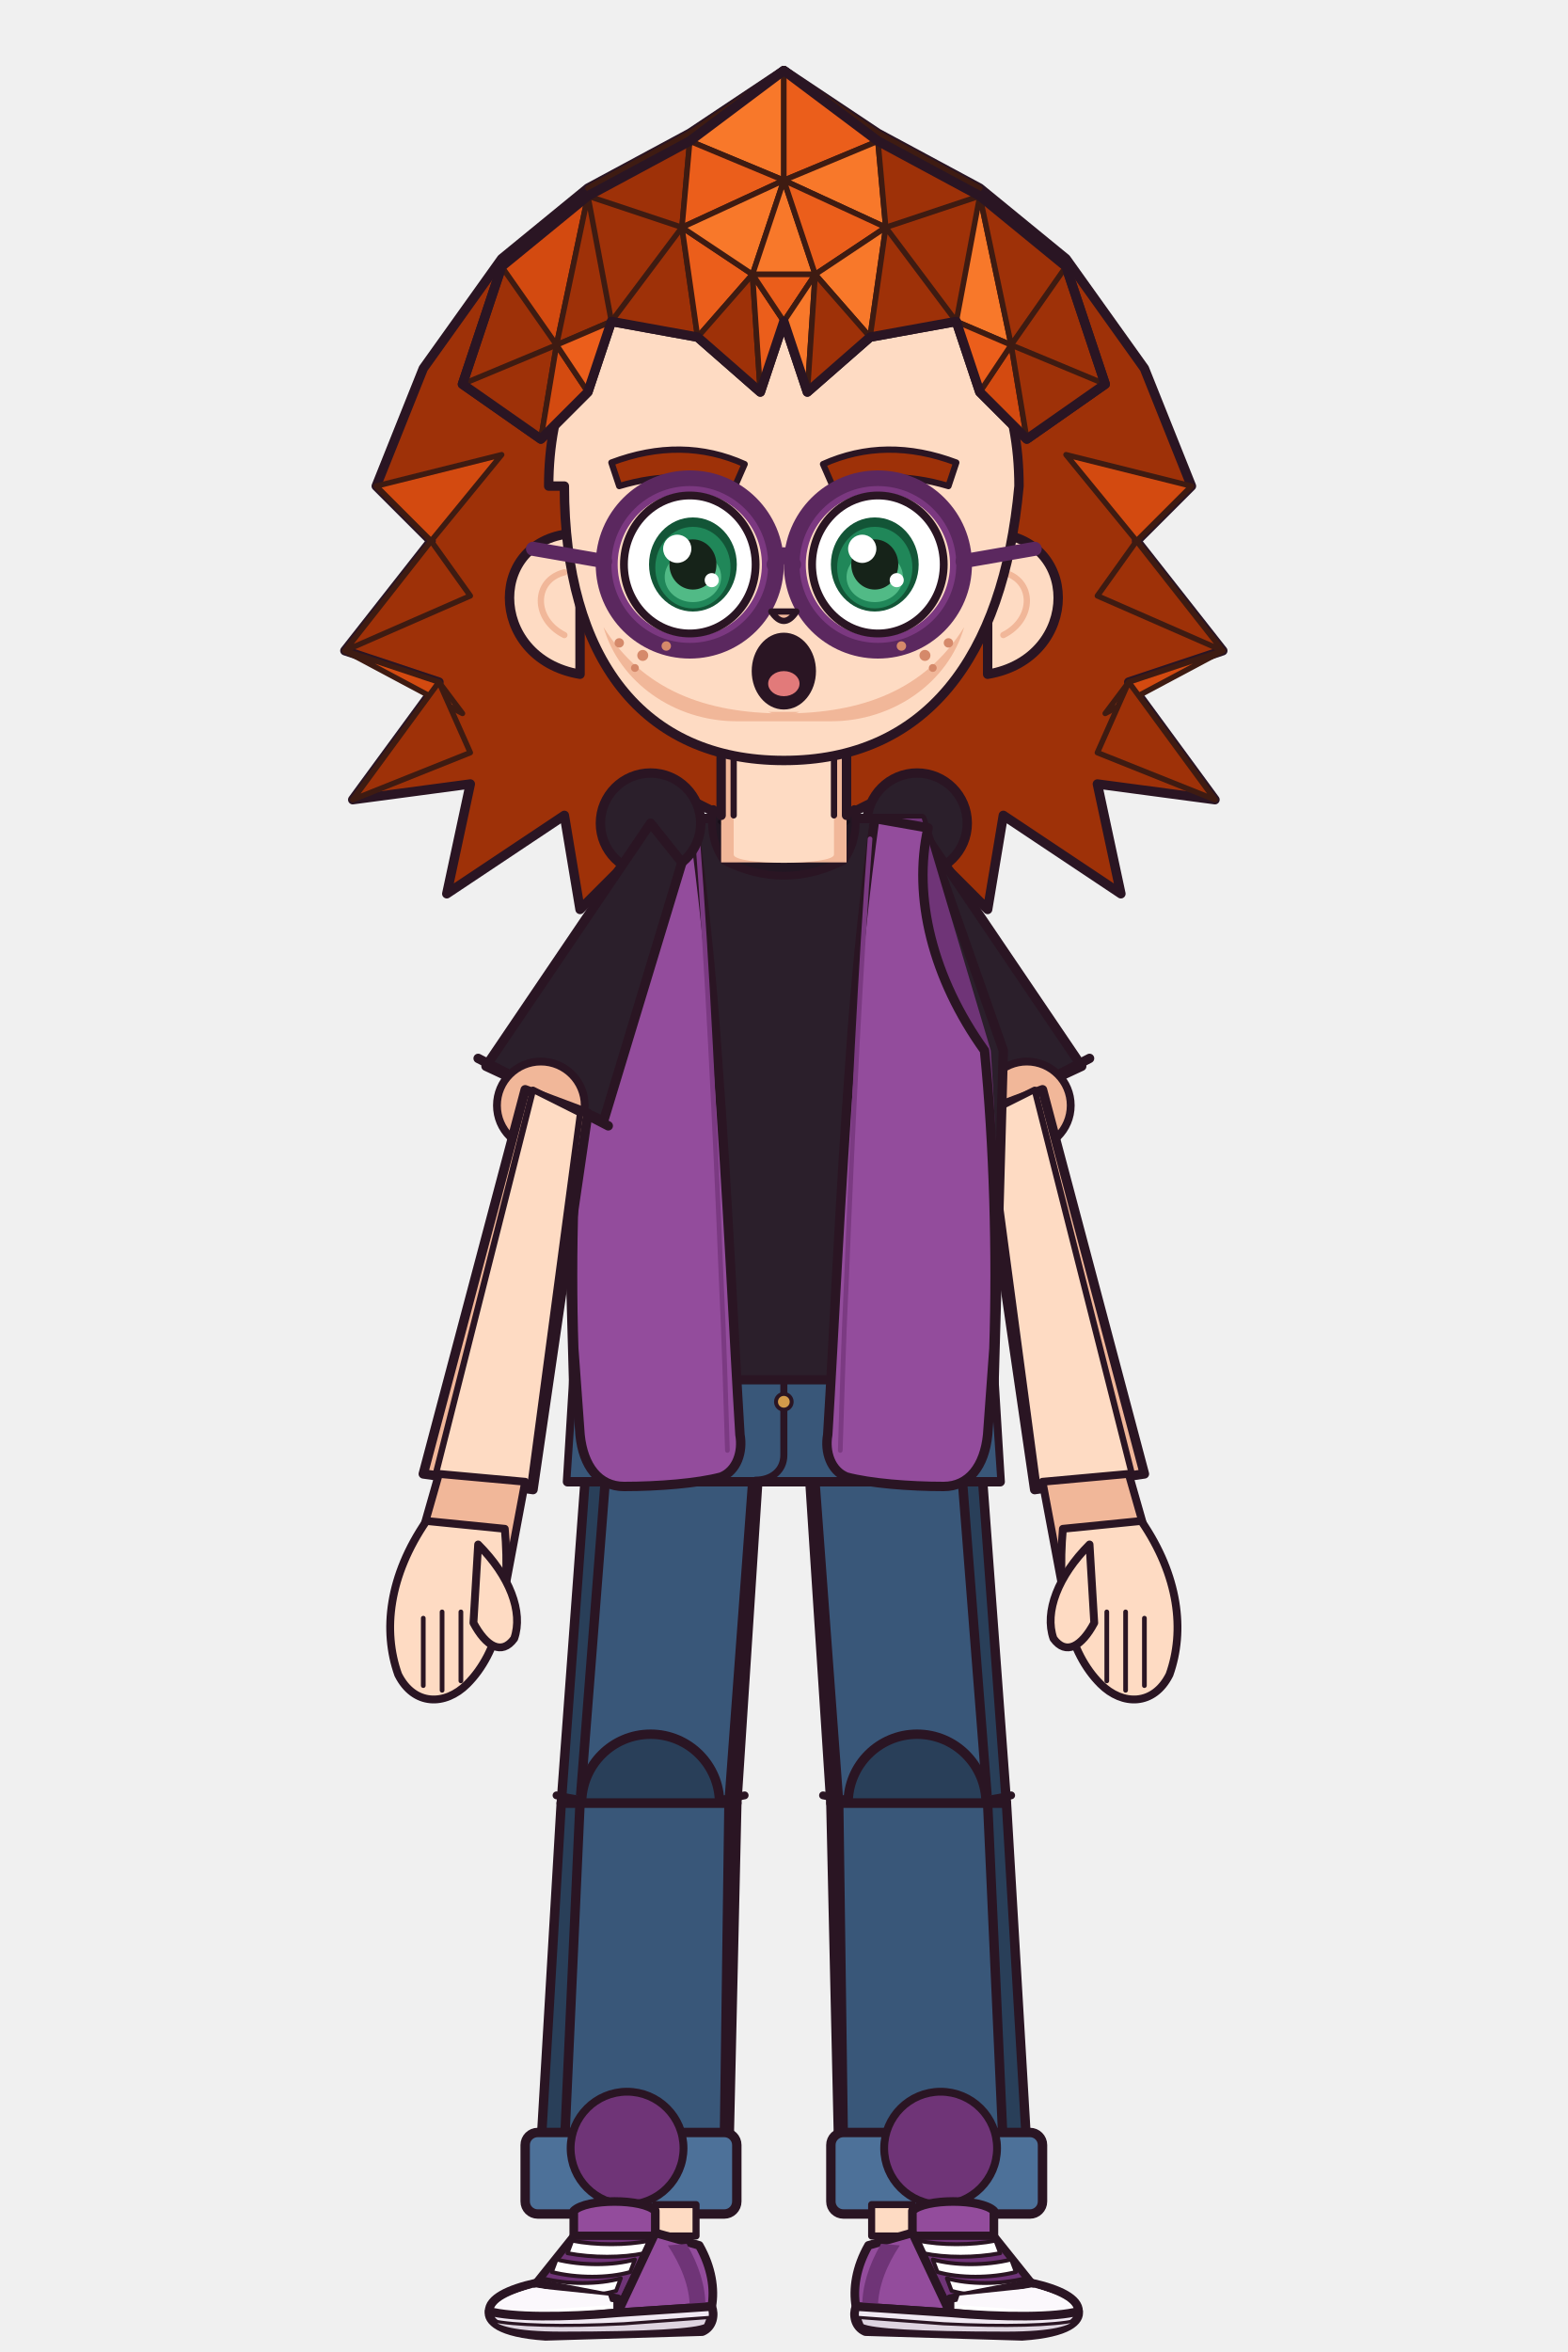
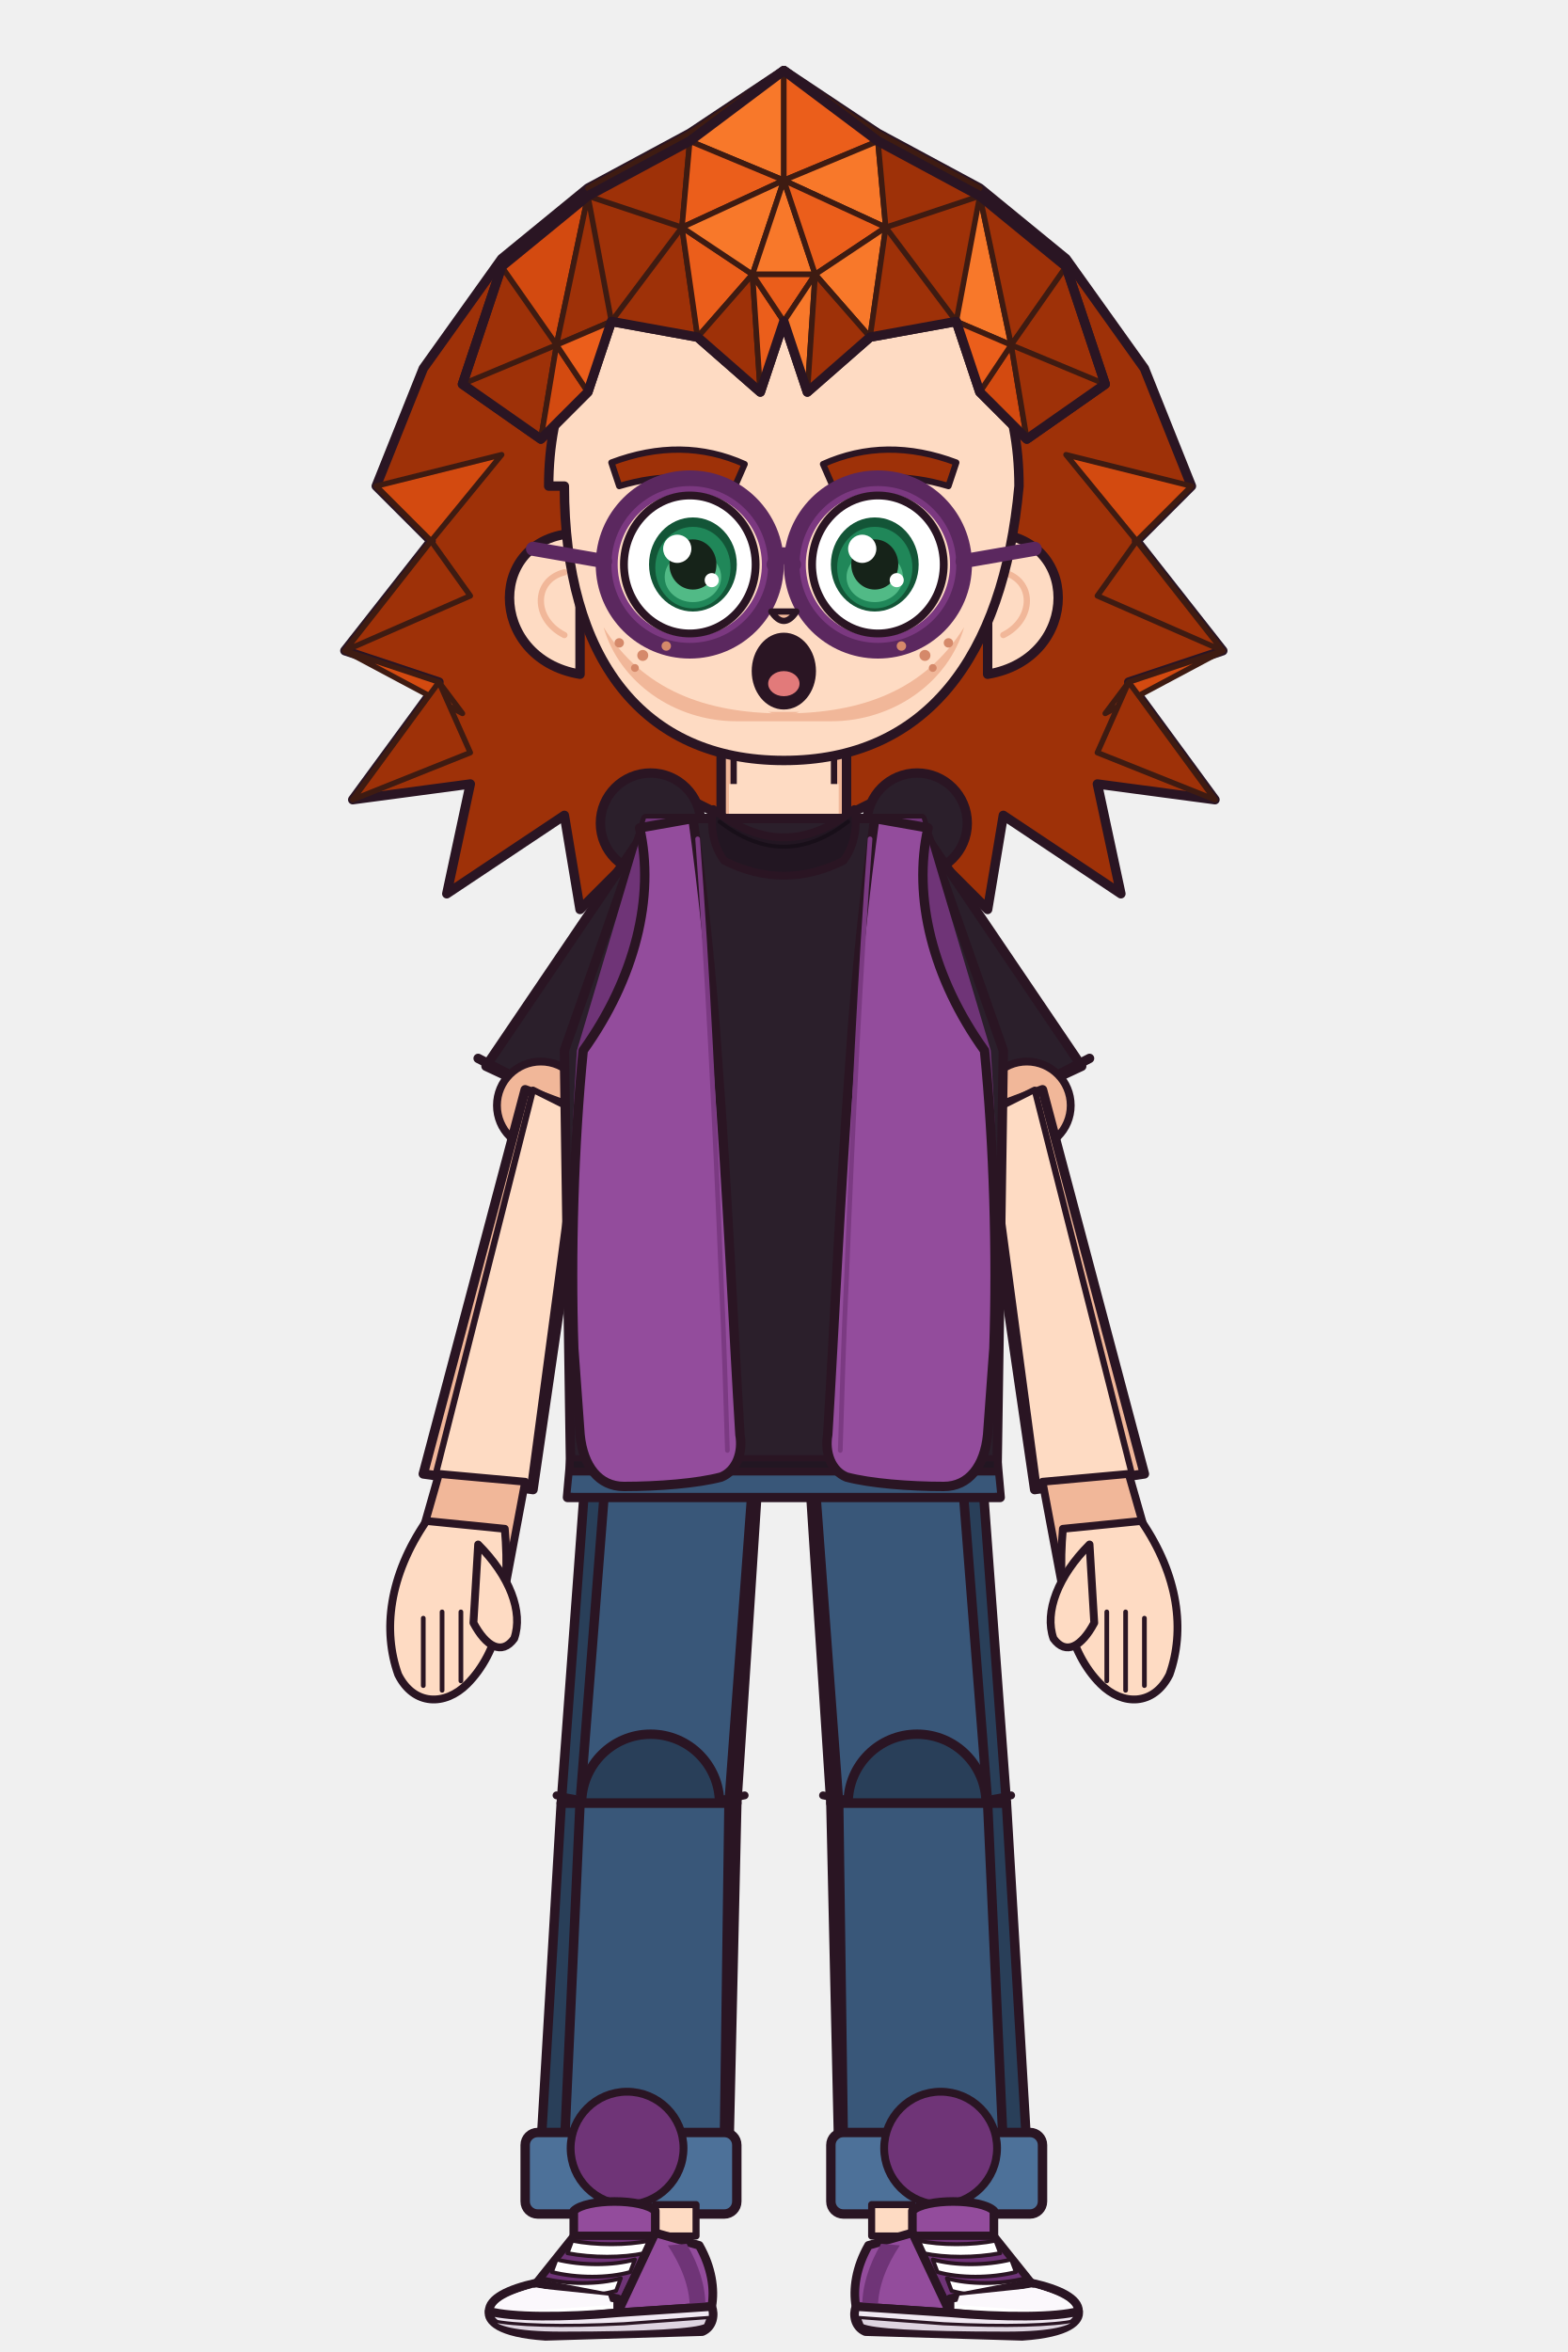
<svg xmlns="http://www.w3.org/2000/svg" viewBox="0 0 1000 1500" width="1000" height="1500">
  <rect width="1000" height="1500" fill="none" />
  <g id="character_root">
    <g id="fk_head_back" transform="rotate(0.0, 500, 520)">
      <g id="layer_head_back">
        <path fill="#9e3108" stroke="#2a1523" stroke-width="6" stroke-linecap="round" stroke-linejoin="round" d="M500 45 L440 85 L375 120 L320 165 L270 235 L240 310 L275 345 L220 415 L280 435 L225 510 L300 500 L285 570 L360 520 L370 580 L440 510 L500 540 L560 510 L630 580 L640 520 L715 570 L700 500 L775 510 L720 435 L780 415 L725 345 L760 310 L730 235 L680 165 L625 120 L560 85 Z" />
        <polygon points="240,310 275,345 320,290" fill="#d34a10" stroke="#3e1b12" stroke-width="3.5" stroke-linejoin="round" />
        <polygon points="275,345 220,415 300,380" fill="#9e3108" stroke="#3e1b12" stroke-width="3.5" stroke-linejoin="round" />
        <polygon points="220,415 280,435 295,455" fill="#d34a10" stroke="#3e1b12" stroke-width="3.5" stroke-linejoin="round" />
        <polygon points="280,435 225,510 300,480" fill="#9e3108" stroke="#3e1b12" stroke-width="3.5" stroke-linejoin="round" />
        <polygon points="760,310 725,345 680,290" fill="#d34a10" stroke="#3e1b12" stroke-width="3.5" stroke-linejoin="round" />
        <polygon points="725,345 780,415 700,380" fill="#9e3108" stroke="#3e1b12" stroke-width="3.5" stroke-linejoin="round" />
        <polygon points="780,415 720,435 705,455" fill="#d34a10" stroke="#3e1b12" stroke-width="3.5" stroke-linejoin="round" />
        <polygon points="720,435 775,510 700,480" fill="#9e3108" stroke="#3e1b12" stroke-width="3.5" stroke-linejoin="round" />
        <polygon points="500,45 440,85 500,140" fill="#eb5e1b" stroke="#3e1b12" stroke-width="3.5" stroke-linejoin="round" />
        <polygon points="500,45 500,140 560,85" fill="#f8782a" stroke="#3e1b12" stroke-width="3.5" stroke-linejoin="round" />
        <polygon points="440,85 375,120 440,165" fill="#9e3108" stroke="#3e1b12" stroke-width="3.5" stroke-linejoin="round" />
        <polygon points="440,85 440,165 500,140" fill="#d34a10" stroke="#3e1b12" stroke-width="3.5" stroke-linejoin="round" />
        <polygon points="560,85 500,140 560,165" fill="#d34a10" stroke="#3e1b12" stroke-width="3.5" stroke-linejoin="round" />
        <polygon points="560,85 625,120 560,165" fill="#9e3108" stroke="#3e1b12" stroke-width="3.5" stroke-linejoin="round" />
      </g>
    </g>
    <g id="fk_leg_r" transform="rotate(0.0, 565, 930)">
      <g id="layer_leg_upper_right">
        <circle cx="565" cy="930" r="48" fill="#293f59" stroke="#2a1523" stroke-width="6" />
        <path fill="#293f59" stroke="#2a1523" stroke-width="6" stroke-linecap="round" stroke-linejoin="round" d="M515 920 L530 1150 L642 1150 L625 920 Z" />
        <path fill="#395779" stroke="#2a1523" stroke-width="6" stroke-linecap="round" stroke-linejoin="round" d="M518 920 L535 1150 L630 1150 L612 920 Z" />
        <path fill="#293f59" stroke="#2a1523" stroke-width="5" stroke-linecap="round" d="M525 1145 Q585 1158 645 1145" />
      </g>
      <g id="fk_leg_lower_r" transform="rotate(0.0, 585, 1150)">
        <g id="layer_leg_lower_right">
          <circle cx="585" cy="1150" r="44" fill="#293f59" stroke="#2a1523" stroke-width="6" />
          <path fill="#293f59" stroke="#2a1523" stroke-width="6" stroke-linecap="round" stroke-linejoin="round" d="M530 1150 L535 1370 L655 1370 L642 1150 Z" />
          <path fill="#395779" stroke="#2a1523" stroke-width="6" stroke-linecap="round" stroke-linejoin="round" d="M535 1150 L538 1370 L640 1370 L630 1150 Z" />
          <rect x="530" y="1360" width="135" height="52" rx="8" fill="#4d7199" stroke="#2a1523" stroke-width="6" />
        </g>
        <g id="fk_shoe_r" transform="rotate(0.0, 600, 1380)">
          <g id="layer_shoe_right">
            <circle cx="600" cy="1370" r="36" fill="#6f3477" stroke="#2a1523" stroke-width="5" />
            <path fill="#fedbc3" stroke="#2a1523" stroke-width="4.5" stroke-linecap="round" stroke-linejoin="round" d="M582 1406 L556 1406 L556 1426 L582 1426 Z" />
            <path fill="#934c9c" stroke="#2a1523" stroke-width="5.5" stroke-linecap="round" stroke-linejoin="round" d="M634 1410 C626 1402 590 1402 582 1410 L582 1426 L634 1426 Z" />
            <path fill="#6f3477" stroke="#2a1523" stroke-width="5" stroke-linecap="round" stroke-linejoin="round" d="M634 1426 L582 1426 L606 1474 L658 1456 Z" />
            <path fill="#ffffff" stroke="#2a1523" stroke-width="2.5" stroke-linejoin="round" d="M635 1429 C620 1432 600 1432 586 1429 L589 1437 C603 1440 622 1440 638 1437 Z" />
            <path fill="#ffffff" stroke="#2a1523" stroke-width="2.5" stroke-linejoin="round" d="M645 1441 C629 1445 609 1445 595 1441 L598 1449 C612 1453 632 1453 648 1449 Z" />
            <path fill="#ffffff" stroke="#2a1523" stroke-width="2.5" stroke-linejoin="round" d="M654 1453 C638 1457 618 1457 604 1453 L607 1461 C621 1465 641 1465 657 1461 Z" />
            <path fill="#934c9c" stroke="#2a1523" stroke-width="5.5" stroke-linecap="round" stroke-linejoin="round" d="M582 1424 L554 1432 C546 1446 544 1460 546 1471 L606 1475 L582 1424 Z" />
            <path fill="#6f3477" d="M562 1431 C554 1445 550 1458 550 1471 L560 1472 C560 1458 566 1444 574 1432 Z" />
            <path fill="#ffffff" stroke="#2a1523" stroke-width="5.5" stroke-linecap="round" stroke-linejoin="round" d="M658 1456 C676 1460 688 1466 688 1474 C688 1478 678 1481 650 1479 L606 1475 L606 1466 Z" />
            <path fill="#fbf8fc" d="M660 1459 C674 1463 684 1468 684 1474 L652 1473 L610 1470 L612 1464 Z" />
            <path fill="#f0e8f2" stroke="#2a1523" stroke-width="5.5" stroke-linecap="round" stroke-linejoin="round" d="M688 1474 C689 1480 682 1488 652 1490 L552 1487 C545 1484 544 1476 546 1471 L606 1475 C640 1478 674 1478 688 1474 Z" />
            <path fill="#ded4e0" stroke="#2a1523" stroke-width="2" stroke-linejoin="round" d="M686 1480 C672 1483 642 1484 602 1482 L548 1478 L550 1483 C556 1486 585 1488 642 1488 C672 1488 684 1484 686 1480 Z" />
          </g>
        </g>
      </g>
    </g>
    <g id="fk_leg_l" transform="rotate(0.0, 435, 930)">
      <g id="layer_leg_upper_left">
        <circle cx="435" cy="930" r="48" fill="#293f59" stroke="#2a1523" stroke-width="6" />
        <path fill="#293f59" stroke="#2a1523" stroke-width="6" stroke-linecap="round" stroke-linejoin="round" d="M375 920 L358 1150 L470 1150 L485 920 Z" />
        <path fill="#395779" stroke="#2a1523" stroke-width="6" stroke-linecap="round" stroke-linejoin="round" d="M388 920 L370 1150 L465 1150 L482 920 Z" />
        <path fill="#293f59" stroke="#2a1523" stroke-width="5" stroke-linecap="round" d="M355 1145 Q415 1158 475 1145" />
      </g>
      <g id="fk_leg_lower_l" transform="rotate(0.0, 415, 1150)">
        <g id="layer_leg_lower_left">
          <circle cx="415" cy="1150" r="44" fill="#293f59" stroke="#2a1523" stroke-width="6" />
          <path fill="#293f59" stroke="#2a1523" stroke-width="6" stroke-linecap="round" stroke-linejoin="round" d="M358 1150 L345 1370 L465 1370 L470 1150 Z" />
          <path fill="#395779" stroke="#2a1523" stroke-width="6" stroke-linecap="round" stroke-linejoin="round" d="M370 1150 L360 1370 L462 1370 L465 1150 Z" />
          <rect x="335" y="1360" width="135" height="52" rx="8" fill="#4d7199" stroke="#2a1523" stroke-width="6" />
        </g>
        <g id="fk_shoe_l" transform="rotate(0.0, 400, 1380)">
          <g id="layer_shoe_left">
            <circle cx="400" cy="1370" r="36" fill="#6f3477" stroke="#2a1523" stroke-width="5" />
            <path fill="#fedbc3" stroke="#2a1523" stroke-width="4.5" stroke-linecap="round" stroke-linejoin="round" d="M418 1406 L444 1406 L444 1426 L418 1426 Z" />
            <path fill="#934c9c" stroke="#2a1523" stroke-width="5.5" stroke-linecap="round" stroke-linejoin="round" d="M366 1410 C374 1402 410 1402 418 1410 L418 1426 L366 1426 Z" />
            <path fill="#6f3477" stroke="#2a1523" stroke-width="5" stroke-linecap="round" stroke-linejoin="round" d="M366 1426 L418 1426 L394 1474 L342 1456 Z" />
            <path fill="#ffffff" stroke="#2a1523" stroke-width="2.5" stroke-linejoin="round" d="M365 1429 C380 1432 400 1432 414 1429 L411 1437 C397 1440 378 1440 362 1437 Z" />
            <path fill="#ffffff" stroke="#2a1523" stroke-width="2.5" stroke-linejoin="round" d="M355 1441 C371 1445 391 1445 405 1441 L402 1449 C388 1453 368 1453 352 1449 Z" />
            <path fill="#ffffff" stroke="#2a1523" stroke-width="2.5" stroke-linejoin="round" d="M346 1453 C362 1457 382 1457 396 1453 L393 1461 C379 1465 359 1465 343 1461 Z" />
            <path fill="#934c9c" stroke="#2a1523" stroke-width="5.5" stroke-linecap="round" stroke-linejoin="round" d="M418 1424 L446 1432 C454 1446 456 1460 454 1471 L394 1475 L418 1424 Z" />
            <path fill="#6f3477" d="M438 1431 C446 1445 450 1458 450 1471 L440 1472 C440 1458 434 1444 426 1432 Z" />
            <path fill="#ffffff" stroke="#2a1523" stroke-width="5.5" stroke-linecap="round" stroke-linejoin="round" d="M342 1456 C324 1460 312 1466 312 1474 C312 1478 322 1481 350 1479 L394 1475 L394 1466 Z" />
            <path fill="#fbf8fc" d="M340 1459 C326 1463 316 1468 316 1474 L348 1473 L390 1470 L388 1464 Z" />
            <path fill="#f0e8f2" stroke="#2a1523" stroke-width="5.5" stroke-linecap="round" stroke-linejoin="round" d="M312 1474 C311 1480 318 1488 348 1490 L448 1487 C455 1484 456 1476 454 1471 L394 1475 C360 1478 326 1478 312 1474 Z" />
            <path fill="#ded4e0" stroke="#2a1523" stroke-width="2" stroke-linejoin="round" d="M314 1480 C328 1483 358 1484 398 1482 L452 1478 L450 1483 C444 1486 415 1488 358 1488 C328 1488 316 1484 314 1480 Z" />
          </g>
        </g>
      </g>
    </g>
    <g id="fk_arm_r" transform="rotate(0.0, 585, 525)">
      <g id="layer_arm_upper_right">
        <circle cx="585" cy="525" r="32" fill="#2b1f2b" stroke="#2a1523" stroke-width="6" />
        <path fill="#2b1f2b" stroke="#2a1523" stroke-width="6" stroke-linecap="round" stroke-linejoin="round" d="M585 525 L690 680 L615 715 L565 550 Z" />
        <path fill="#2b1f2b" stroke="#2a1523" stroke-width="6" stroke-linecap="round" stroke-linejoin="round" d="M695 675 L612 718" />
      </g>
      <g id="fk_arm_lower_r" transform="rotate(0.0, 655, 705)">
        <g id="layer_arm_lower_right">
          <circle cx="655" cy="705" r="28" fill="#f1b799" stroke="#2a1523" stroke-width="5" />
          <path fill="#f1b799" stroke="#2a1523" stroke-width="6" stroke-linecap="round" stroke-linejoin="round" d="M665 695 L730 940 L660 950 L625 710 Z" />
          <path fill="#fedbc3" stroke="#2a1523" stroke-width="4" stroke-linecap="round" stroke-linejoin="round" d="M660 695 L722 940 L662 950 L630 710 Z" />
          <g id="girl_hand_r">
            <path fill="#f1b799" stroke="#2a1523" stroke-width="5" stroke-linecap="round" stroke-linejoin="round" d="M720 940 L740 1010 L680 1025 L665 945 Z" />
            <path fill="#fedbc3" stroke="#2a1523" stroke-width="5" stroke-linecap="round" stroke-linejoin="round" d="M728 970 C752 1005 756 1040 746 1068 C736 1088 716 1088 702 1074 C682 1054 674 1020 678 975 Z" />
            <path fill="#fedbc3" stroke="#2a1523" stroke-width="5" stroke-linecap="round" stroke-linejoin="round" d="M695 985 C675 1005 666 1028 672 1045 C680 1056 690 1050 698 1035 Z" />
            <line x1="730" y1="1075" x2="730" y2="1032" stroke="#2a1523" stroke-width="3" stroke-linecap="round" />
            <line x1="718" y1="1078" x2="718" y2="1028" stroke="#2a1523" stroke-width="3" stroke-linecap="round" />
            <line x1="706" y1="1072" x2="706" y2="1028" stroke="#2a1523" stroke-width="3" stroke-linecap="round" />
          </g>
        </g>
      </g>
    </g>
-     <g id="layer_torso">
-       <path fill="#fedbc3" stroke="none" d="M465 500 L465 524 Q500 545 535 524 L535 500 Z" />
-       <path fill="#2b1f2b" stroke="#2a1523" stroke-width="6" stroke-linecap="round" stroke-linejoin="round" d="M412 522 L360 670 L366 885 L634 885 L640 670 L588 522 Z" />
-       <path fill="#221622" stroke="#2a1523" stroke-width="5" stroke-linecap="round" stroke-linejoin="round" d="M455 516 Q500 552 545 516 C548 532 542 544 538 549 Q500 568 462 549 C458 544 452 532 455 516 Z" />
-       <path fill="none" stroke="#180f19" stroke-width="2.5" stroke-linecap="round" d="M459 524 Q500 556 541 524" />
-       <path fill="#293f59" stroke="#2a1523" stroke-width="6" stroke-linecap="round" stroke-linejoin="round" d="M366 880 L362 945 L638 945 L634 880 Z" />
-       <path fill="#395779" stroke="none" d="M368 883 L364 942 L636 942 L632 883 Z" />
-       <path fill="none" stroke="#2a1523" stroke-width="4.5" stroke-linecap="round" d="M500 882 L500 928 C500 938 492 944 482 944" />
-       <circle cx="500" cy="894" r="5" fill="#d29a4a" stroke="#2a1523" stroke-width="2.5" />
-       <path fill="none" stroke="#2a1523" stroke-width="4" stroke-linecap="round" d="M395 905 Q415 918 425 942" />
-       <path fill="none" stroke="#2a1523" stroke-width="4" stroke-linecap="round" d="M605 905 Q585 918 575 942" />
-       <path fill="#6f3477" d="M412 522 L368 670 C364 730 362 800 365 860 L368 915 C372 935 380 948 398 948 L460 942 C470 938 474 928 472 915 C468 850 464 760 458 680 L442 522 Z" />
-       <path fill="#6f3477" d="M588 522 L632 670 C636 730 638 800 635 860 L632 915 C628 935 620 948 602 948 L540 942 C530 938 526 928 528 915 C532 850 536 760 542 680 L558 522 Z" />
-       <path fill="#934c9c" stroke="#2a1523" stroke-width="6" stroke-linecap="round" stroke-linejoin="round" d="M442 522 L408 528 C418 572 405 624 372 670 C366 730 364 800 366 860 L370 915 C372 935 382 948 398 948 C420 948 445 946 460 942 C470 938 474 926 472 915 C468 850 464 760 458 680 C454 620 448 565 442 522 Z" />
-       <path fill="none" stroke="#7b3a82" stroke-width="3" stroke-linecap="round" d="M445 535 C451 615 456 715 460 815 C462 855 463 895 464 925" />
-       <path fill="#934c9c" stroke="#2a1523" stroke-width="6" stroke-linecap="round" stroke-linejoin="round" d="M558 522 L592 528 C582 572 595 624 628 670 C634 730 636 800 634 860 L630 915 C628 935 618 948 602 948 C580 948 555 946 540 942 C530 938 526 926 528 915 C532 850 536 760 542 680 C546 620 552 565 558 522 Z" />
-       <path fill="none" stroke="#7b3a82" stroke-width="3" stroke-linecap="round" d="M555 535 C549 615 544 715 540 815 C538 855 537 895 536 925" />
+     <g id="fk_arm_l" transform="rotate(0.0, 415, 525)">
+       <g id="layer_arm_upper_left">
+         <circle cx="415" cy="525" r="32" fill="#2b1f2b" stroke="#2a1523" stroke-width="6" />
+         <path fill="#2b1f2b" stroke="#2a1523" stroke-width="6" stroke-linecap="round" stroke-linejoin="round" d="M415 525 L310 680 L385 715 L435 550 Z" />
+         <path fill="#2b1f2b" stroke="#2a1523" stroke-width="6" stroke-linecap="round" stroke-linejoin="round" d="M305 675 L388 718" />
+       </g>
+       <g id="fk_arm_lower_l" transform="rotate(0.0, 345, 705)">
+         <g id="layer_arm_lower_left">
+           <circle cx="345" cy="705" r="28" fill="#f1b799" stroke="#2a1523" stroke-width="5" />
+           <path fill="#f1b799" stroke="#2a1523" stroke-width="6" stroke-linecap="round" stroke-linejoin="round" d="M335 695 L270 940 L340 950 L375 710 Z" />
+           <path fill="#fedbc3" stroke="#2a1523" stroke-width="4" stroke-linecap="round" stroke-linejoin="round" d="M340 695 L278 940 L338 950 L370 710 Z" />
+           <g id="girl_hand_l">
+             <path fill="#f1b799" stroke="#2a1523" stroke-width="5" stroke-linecap="round" stroke-linejoin="round" d="M280 940 L260 1010 L320 1025 L335 945 Z" />
+             <path fill="#fedbc3" stroke="#2a1523" stroke-width="5" stroke-linecap="round" stroke-linejoin="round" d="M272 970 C248 1005 244 1040 254 1068 C264 1088 284 1088 298 1074 C318 1054 326 1020 322 975 Z" />
+             <path fill="#fedbc3" stroke="#2a1523" stroke-width="5" stroke-linecap="round" stroke-linejoin="round" d="M305 985 C325 1005 334 1028 328 1045 C320 1056 310 1050 302 1035 Z" />
+             <line x1="270" y1="1075" x2="270" y2="1032" stroke="#2a1523" stroke-width="3" stroke-linecap="round" />
+             <line x1="282" y1="1078" x2="282" y2="1028" stroke="#2a1523" stroke-width="3" stroke-linecap="round" />
+             <line x1="294" y1="1072" x2="294" y2="1028" stroke="#2a1523" stroke-width="3" stroke-linecap="round" />
+           </g>
+         </g>
+       </g>
    </g>
    <g id="fk_head_base" transform="rotate(0.0, 500, 520)">
      <g id="layer_head_base">
        <path fill="#f1b799" d="M460 450 L460 550 L540 550 L540 450 Z" />
        <line x1="460" y1="450" x2="460" y2="520" stroke="#2a1523" stroke-width="6" stroke-linecap="round" />
        <line x1="540" y1="450" x2="540" y2="520" stroke="#2a1523" stroke-width="6" stroke-linecap="round" />
        <path fill="#fedbc3" d="M468 450 L468 545 C468 552 532 552 532 545 L532 450 Z" />
        <line x1="468" y1="450" x2="468" y2="520" stroke="#2a1523" stroke-width="4" stroke-linecap="round" />
        <line x1="532" y1="450" x2="532" y2="520" stroke="#2a1523" stroke-width="4" stroke-linecap="round" />
        <path fill="#fedbc3" stroke="#2a1523" stroke-width="6" stroke-linecap="round" stroke-linejoin="round" d="M370 340 C310 340 310 420 370 430 Z" />
        <path fill="none" stroke="#f1b799" stroke-width="4" stroke-linecap="round" d="M360 365 C340 370 340 395 360 405" />
        <path fill="#fedbc3" stroke="#2a1523" stroke-width="6" stroke-linecap="round" stroke-linejoin="round" d="M630 340 C690 340 690 420 630 430 Z" />
        <path fill="none" stroke="#f1b799" stroke-width="4" stroke-linecap="round" d="M640 365 C660 370 660 395 640 405" />
        <path fill="#fedbc3" stroke="#2a1523" stroke-width="6" stroke-linecap="round" stroke-linejoin="round" d="M350 310 C350 100 650 100 650 310 C640 420 590 485 500 485 C410 485 360 420 360 310 Z" />
        <path fill="#f1b799" d="M470 460 C430 460 395 435 385 400 C410 440 450 455 500 455 C550 455 590 440 615 400 C605 435 570 460 530 460 Z" />
        <path fill="#9e3108" stroke="#2a1523" stroke-width="4" stroke-linecap="round" stroke-linejoin="round" d="M390 295 Q435 278 475 296 L468 312 Q435 298 395 310 Z" />
        <path fill="#9e3108" stroke="#2a1523" stroke-width="4" stroke-linecap="round" stroke-linejoin="round" d="M610 295 Q565 278 525 296 L532 312 Q565 298 605 310 Z" />
        <circle cx="440" cy="360" r="54" fill="none" stroke="#5b285f" stroke-width="12" stroke-linecap="round" />
        <circle cx="440" cy="360" r="48" fill="none" stroke="#7b3880" stroke-width="4" />
        <circle cx="560" cy="360" r="54" fill="none" stroke="#5b285f" stroke-width="12" stroke-linecap="round" />
        <circle cx="560" cy="360" r="48" fill="none" stroke="#7b3880" stroke-width="4" />
        <path fill="none" stroke="#5b285f" stroke-width="10" stroke-linecap="round" d="M494 360 Q500 348 506 360" />
        <line x1="386" y1="358" x2="340" y2="350" stroke="#5b285f" stroke-width="9" stroke-linecap="round" />
        <line x1="614" y1="358" x2="660" y2="350" stroke="#5b285f" stroke-width="9" stroke-linecap="round" />
        <circle cx="395" cy="410" r="3" fill="#d5896a" />
        <circle cx="410" cy="418" r="3.5" fill="#d5896a" />
        <circle cx="425" cy="412" r="3" fill="#d5896a" />
        <circle cx="405" cy="426" r="2.5" fill="#d5896a" />
        <circle cx="605" cy="410" r="3" fill="#d5896a" />
        <circle cx="590" cy="418" r="3.5" fill="#d5896a" />
        <circle cx="575" cy="412" r="3" fill="#d5896a" />
        <circle cx="595" cy="426" r="2.5" fill="#d5896a" />
        <path fill="#f1b799" stroke="#2a1523" stroke-width="4" stroke-linecap="round" stroke-linejoin="round" d="M492 390 Q500 402 508 390 Z" />
        <path fill="#9e3108" stroke="#2a1523" stroke-width="6" stroke-linecap="round" stroke-linejoin="round" d="M500 45 L440 90 L375 125 L320 170 L295 245 L345 280 L375 250 L390 205 L445 215 L485 250 L500 205 L515 250 L555 215 L610 205 L625 250 L655 280 L705 245 L680 170 L625 125 L560 90 Z" />
        <polygon points="500,45 440,90 500,115" fill="#f8782a" stroke="#3e1b12" stroke-width="3.5" stroke-linejoin="round" />
        <polygon points="500,45 500,115 560,90" fill="#eb5e1b" stroke="#3e1b12" stroke-width="3.5" stroke-linejoin="round" />
        <polygon points="440,90 375,125 435,145" fill="#9e3108" stroke="#3e1b12" stroke-width="3.5" stroke-linejoin="round" />
        <polygon points="440,90 435,145 500,115" fill="#eb5e1b" stroke="#3e1b12" stroke-width="3.5" stroke-linejoin="round" />
        <polygon points="560,90 500,115 565,145" fill="#f8782a" stroke="#3e1b12" stroke-width="3.5" stroke-linejoin="round" />
        <polygon points="560,90 625,125 565,145" fill="#9e3108" stroke="#3e1b12" stroke-width="3.5" stroke-linejoin="round" />
        <polygon points="435,145 390,205 445,215" fill="#9e3108" stroke="#3e1b12" stroke-width="3.5" stroke-linejoin="round" />
        <polygon points="435,145 445,215 480,175" fill="#eb5e1b" stroke="#3e1b12" stroke-width="3.5" stroke-linejoin="round" />
        <polygon points="500,115 435,145 480,175" fill="#f8782a" stroke="#3e1b12" stroke-width="3.5" stroke-linejoin="round" />
        <polygon points="500,115 480,175 520,175" fill="#f8782a" stroke="#3e1b12" stroke-width="3.5" stroke-linejoin="round" />
        <polygon points="500,115 520,175 565,145" fill="#eb5e1b" stroke="#3e1b12" stroke-width="3.5" stroke-linejoin="round" />
        <polygon points="565,145 520,175 555,215" fill="#f8782a" stroke="#3e1b12" stroke-width="3.5" stroke-linejoin="round" />
        <polygon points="565,145 555,215 610,205" fill="#9e3108" stroke="#3e1b12" stroke-width="3.5" stroke-linejoin="round" />
        <polygon points="480,175 445,215 485,250" fill="#9e3108" stroke="#3e1b12" stroke-width="3.5" stroke-linejoin="round" />
        <polygon points="480,175 485,250 500,205" fill="#eb5e1b" stroke="#3e1b12" stroke-width="3.5" stroke-linejoin="round" />
        <polygon points="480,175 520,175 500,205" fill="#eb5e1b" stroke="#3e1b12" stroke-width="3.5" stroke-linejoin="round" />
        <polygon points="520,175 500,205 515,250" fill="#f8782a" stroke="#3e1b12" stroke-width="3.5" stroke-linejoin="round" />
        <polygon points="520,175 515,250 555,215" fill="#9e3108" stroke="#3e1b12" stroke-width="3.5" stroke-linejoin="round" />
        <polygon points="375,125 320,170 355,220" fill="#d34a10" stroke="#3e1b12" stroke-width="3.5" stroke-linejoin="round" />
        <polygon points="375,125 355,220 390,205" fill="#9e3108" stroke="#3e1b12" stroke-width="3.5" stroke-linejoin="round" />
        <polygon points="355,220 295,245 345,280" fill="#9e3108" stroke="#3e1b12" stroke-width="3.5" stroke-linejoin="round" />
        <polygon points="355,220 345,280 375,250" fill="#d34a10" stroke="#3e1b12" stroke-width="3.5" stroke-linejoin="round" />
        <polygon points="355,220 375,250 390,205" fill="#eb5e1b" stroke="#3e1b12" stroke-width="3.5" stroke-linejoin="round" />
        <polygon points="625,125 610,205 645,220" fill="#f8782a" stroke="#3e1b12" stroke-width="3.5" stroke-linejoin="round" />
        <polygon points="625,125 645,220 680,170" fill="#9e3108" stroke="#3e1b12" stroke-width="3.5" stroke-linejoin="round" />
        <polygon points="645,220 625,250 655,280" fill="#d34a10" stroke="#3e1b12" stroke-width="3.5" stroke-linejoin="round" />
        <polygon points="645,220 610,205 625,250" fill="#eb5e1b" stroke="#3e1b12" stroke-width="3.5" stroke-linejoin="round" />
        <polygon points="645,220 655,280 705,245" fill="#9e3108" stroke="#3e1b12" stroke-width="3.5" stroke-linejoin="round" />
        <path fill="none" stroke="#2a1523" stroke-width="6" stroke-linecap="round" stroke-linejoin="round" d="M500 45 L440 90 L375 125 L320 170 L295 245 L345 280 L375 250 L390 205 L445 215 L485 250 L500 205 L515 250 L555 215 L610 205 L625 250 L655 280 L705 245 L680 170 L625 125 L560 90 Z" />
      </g>
      <g id="layer_eyes_open">
        <ellipse cx="440" cy="360" rx="42" ry="44" fill="#ffffff" stroke="#2a1523" stroke-width="5" />
        <ellipse cx="442" cy="360" rx="28" ry="30" fill="#135537" />
        <ellipse cx="442" cy="362" rx="24" ry="26" fill="#208759" />
        <ellipse cx="442" cy="368" rx="18" ry="16" fill="#51ba86" />
        <ellipse cx="442" cy="360" rx="15" ry="16" fill="#162319" />
        <circle cx="432" cy="350" r="9" fill="#ffffff" />
        <circle cx="454" cy="370" r="4.5" fill="#ffffff" />
        <ellipse cx="560" cy="360" rx="42" ry="44" fill="#ffffff" stroke="#2a1523" stroke-width="5" />
        <ellipse cx="558" cy="360" rx="28" ry="30" fill="#135537" />
        <ellipse cx="558" cy="362" rx="24" ry="26" fill="#208759" />
        <ellipse cx="558" cy="368" rx="18" ry="16" fill="#51ba86" />
        <ellipse cx="558" cy="360" rx="15" ry="16" fill="#162319" />
        <circle cx="550" cy="350" r="9" fill="#ffffff" />
        <circle cx="572" cy="370" r="4.5" fill="#ffffff" />
      </g>
      <g id="layer_mouth_round_o">
        <ellipse cx="500" cy="428" rx="18" ry="22" fill="#2a1523" stroke="#2a1523" stroke-width="5" />
        <ellipse cx="500" cy="436" rx="10" ry="8" fill="#e27a7a" />
        <path fill="#f1b799" d="M490 454 Q500 458 510 454 Z" />
      </g>
    </g>
-     <g id="fk_arm_l" transform="rotate(0.0, 415, 525)">
-       <g id="layer_arm_upper_left">
-         <circle cx="415" cy="525" r="32" fill="#2b1f2b" stroke="#2a1523" stroke-width="6" />
-         <path fill="#2b1f2b" stroke="#2a1523" stroke-width="6" stroke-linecap="round" stroke-linejoin="round" d="M415 525 L310 680 L385 715 L435 550 Z" />
-         <path fill="#2b1f2b" stroke="#2a1523" stroke-width="6" stroke-linecap="round" stroke-linejoin="round" d="M305 675 L388 718" />
-       </g>
-       <g id="fk_arm_lower_l" transform="rotate(0.0, 345, 705)">
-         <g id="layer_arm_lower_left">
-           <circle cx="345" cy="705" r="28" fill="#f1b799" stroke="#2a1523" stroke-width="5" />
-           <path fill="#f1b799" stroke="#2a1523" stroke-width="6" stroke-linecap="round" stroke-linejoin="round" d="M335 695 L270 940 L340 950 L375 710 Z" />
-           <path fill="#fedbc3" stroke="#2a1523" stroke-width="4" stroke-linecap="round" stroke-linejoin="round" d="M340 695 L278 940 L338 950 L370 710 Z" />
-           <g id="girl_hand_l">
-             <path fill="#f1b799" stroke="#2a1523" stroke-width="5" stroke-linecap="round" stroke-linejoin="round" d="M280 940 L260 1010 L320 1025 L335 945 Z" />
-             <path fill="#fedbc3" stroke="#2a1523" stroke-width="5" stroke-linecap="round" stroke-linejoin="round" d="M272 970 C248 1005 244 1040 254 1068 C264 1088 284 1088 298 1074 C318 1054 326 1020 322 975 Z" />
-             <path fill="#fedbc3" stroke="#2a1523" stroke-width="5" stroke-linecap="round" stroke-linejoin="round" d="M305 985 C325 1005 334 1028 328 1045 C320 1056 310 1050 302 1035 Z" />
-             <line x1="270" y1="1075" x2="270" y2="1032" stroke="#2a1523" stroke-width="3" stroke-linecap="round" />
-             <line x1="282" y1="1078" x2="282" y2="1028" stroke="#2a1523" stroke-width="3" stroke-linecap="round" />
-             <line x1="294" y1="1072" x2="294" y2="1028" stroke="#2a1523" stroke-width="3" stroke-linecap="round" />
-           </g>
-         </g>
-       </g>
+     <g id="layer_torso">
+       <path fill="#fedbc3" stroke="none" d="M465 500 L465 524 Q500 545 535 524 L535 500 Z" />
+       <path fill="#293f59" stroke="#2a1523" stroke-width="6" stroke-linecap="round" stroke-linejoin="round" d="M366 910 L362 955 L638 955 L634 910 Z" />
+       <path fill="#395779" stroke="none" d="M368 912 L364 952 L636 952 L632 912 Z" />
+       <path fill="#2b1f2b" stroke="#2a1523" stroke-width="6" stroke-linecap="round" stroke-linejoin="round" d="M412 522 L360 670 L364 938 L636 938 L640 670 L588 522 Z" />
+       <path fill="#221622" stroke="#2a1523" stroke-width="4" stroke-linecap="round" stroke-linejoin="round" d="M364 930 L364 938 L636 938 L636 930 Z" />
+       <path fill="#221622" stroke="#2a1523" stroke-width="5" stroke-linecap="round" stroke-linejoin="round" d="M455 516 Q500 552 545 516 C548 532 542 544 538 549 Q500 568 462 549 C458 544 452 532 455 516 Z" />
+       <path fill="none" stroke="#180f19" stroke-width="2.5" stroke-linecap="round" d="M459 524 Q500 556 541 524" />
+       <path fill="#6f3477" d="M412 522 L368 670 C364 730 362 800 365 860 L368 915 C372 935 380 948 398 948 L460 942 C470 938 474 928 472 915 C468 850 464 760 458 680 L442 522 Z" />
+       <path fill="#6f3477" d="M588 522 L632 670 C636 730 638 800 635 860 L632 915 C628 935 620 948 602 948 L540 942 C530 938 526 928 528 915 C532 850 536 760 542 680 L558 522 Z" />
+       <path fill="#934c9c" stroke="#2a1523" stroke-width="6" stroke-linecap="round" stroke-linejoin="round" d="M442 522 L408 528 C418 572 405 624 372 670 C366 730 364 800 366 860 L370 915 C372 935 382 948 398 948 C420 948 445 946 460 942 C470 938 474 926 472 915 C468 850 464 760 458 680 C454 620 448 565 442 522 Z" />
+       <path fill="none" stroke="#7b3a82" stroke-width="3" stroke-linecap="round" d="M445 535 C451 615 456 715 460 815 C462 855 463 895 464 925" />
+       <path fill="#934c9c" stroke="#2a1523" stroke-width="6" stroke-linecap="round" stroke-linejoin="round" d="M558 522 L592 528 C582 572 595 624 628 670 C634 730 636 800 634 860 L630 915 C628 935 618 948 602 948 C580 948 555 946 540 942 C530 938 526 926 528 915 C532 850 536 760 542 680 C546 620 552 565 558 522 Z" />
+       <path fill="none" stroke="#7b3a82" stroke-width="3" stroke-linecap="round" d="M555 535 C549 615 544 715 540 815 C538 855 537 895 536 925" />
    </g>
  </g>
</svg>
